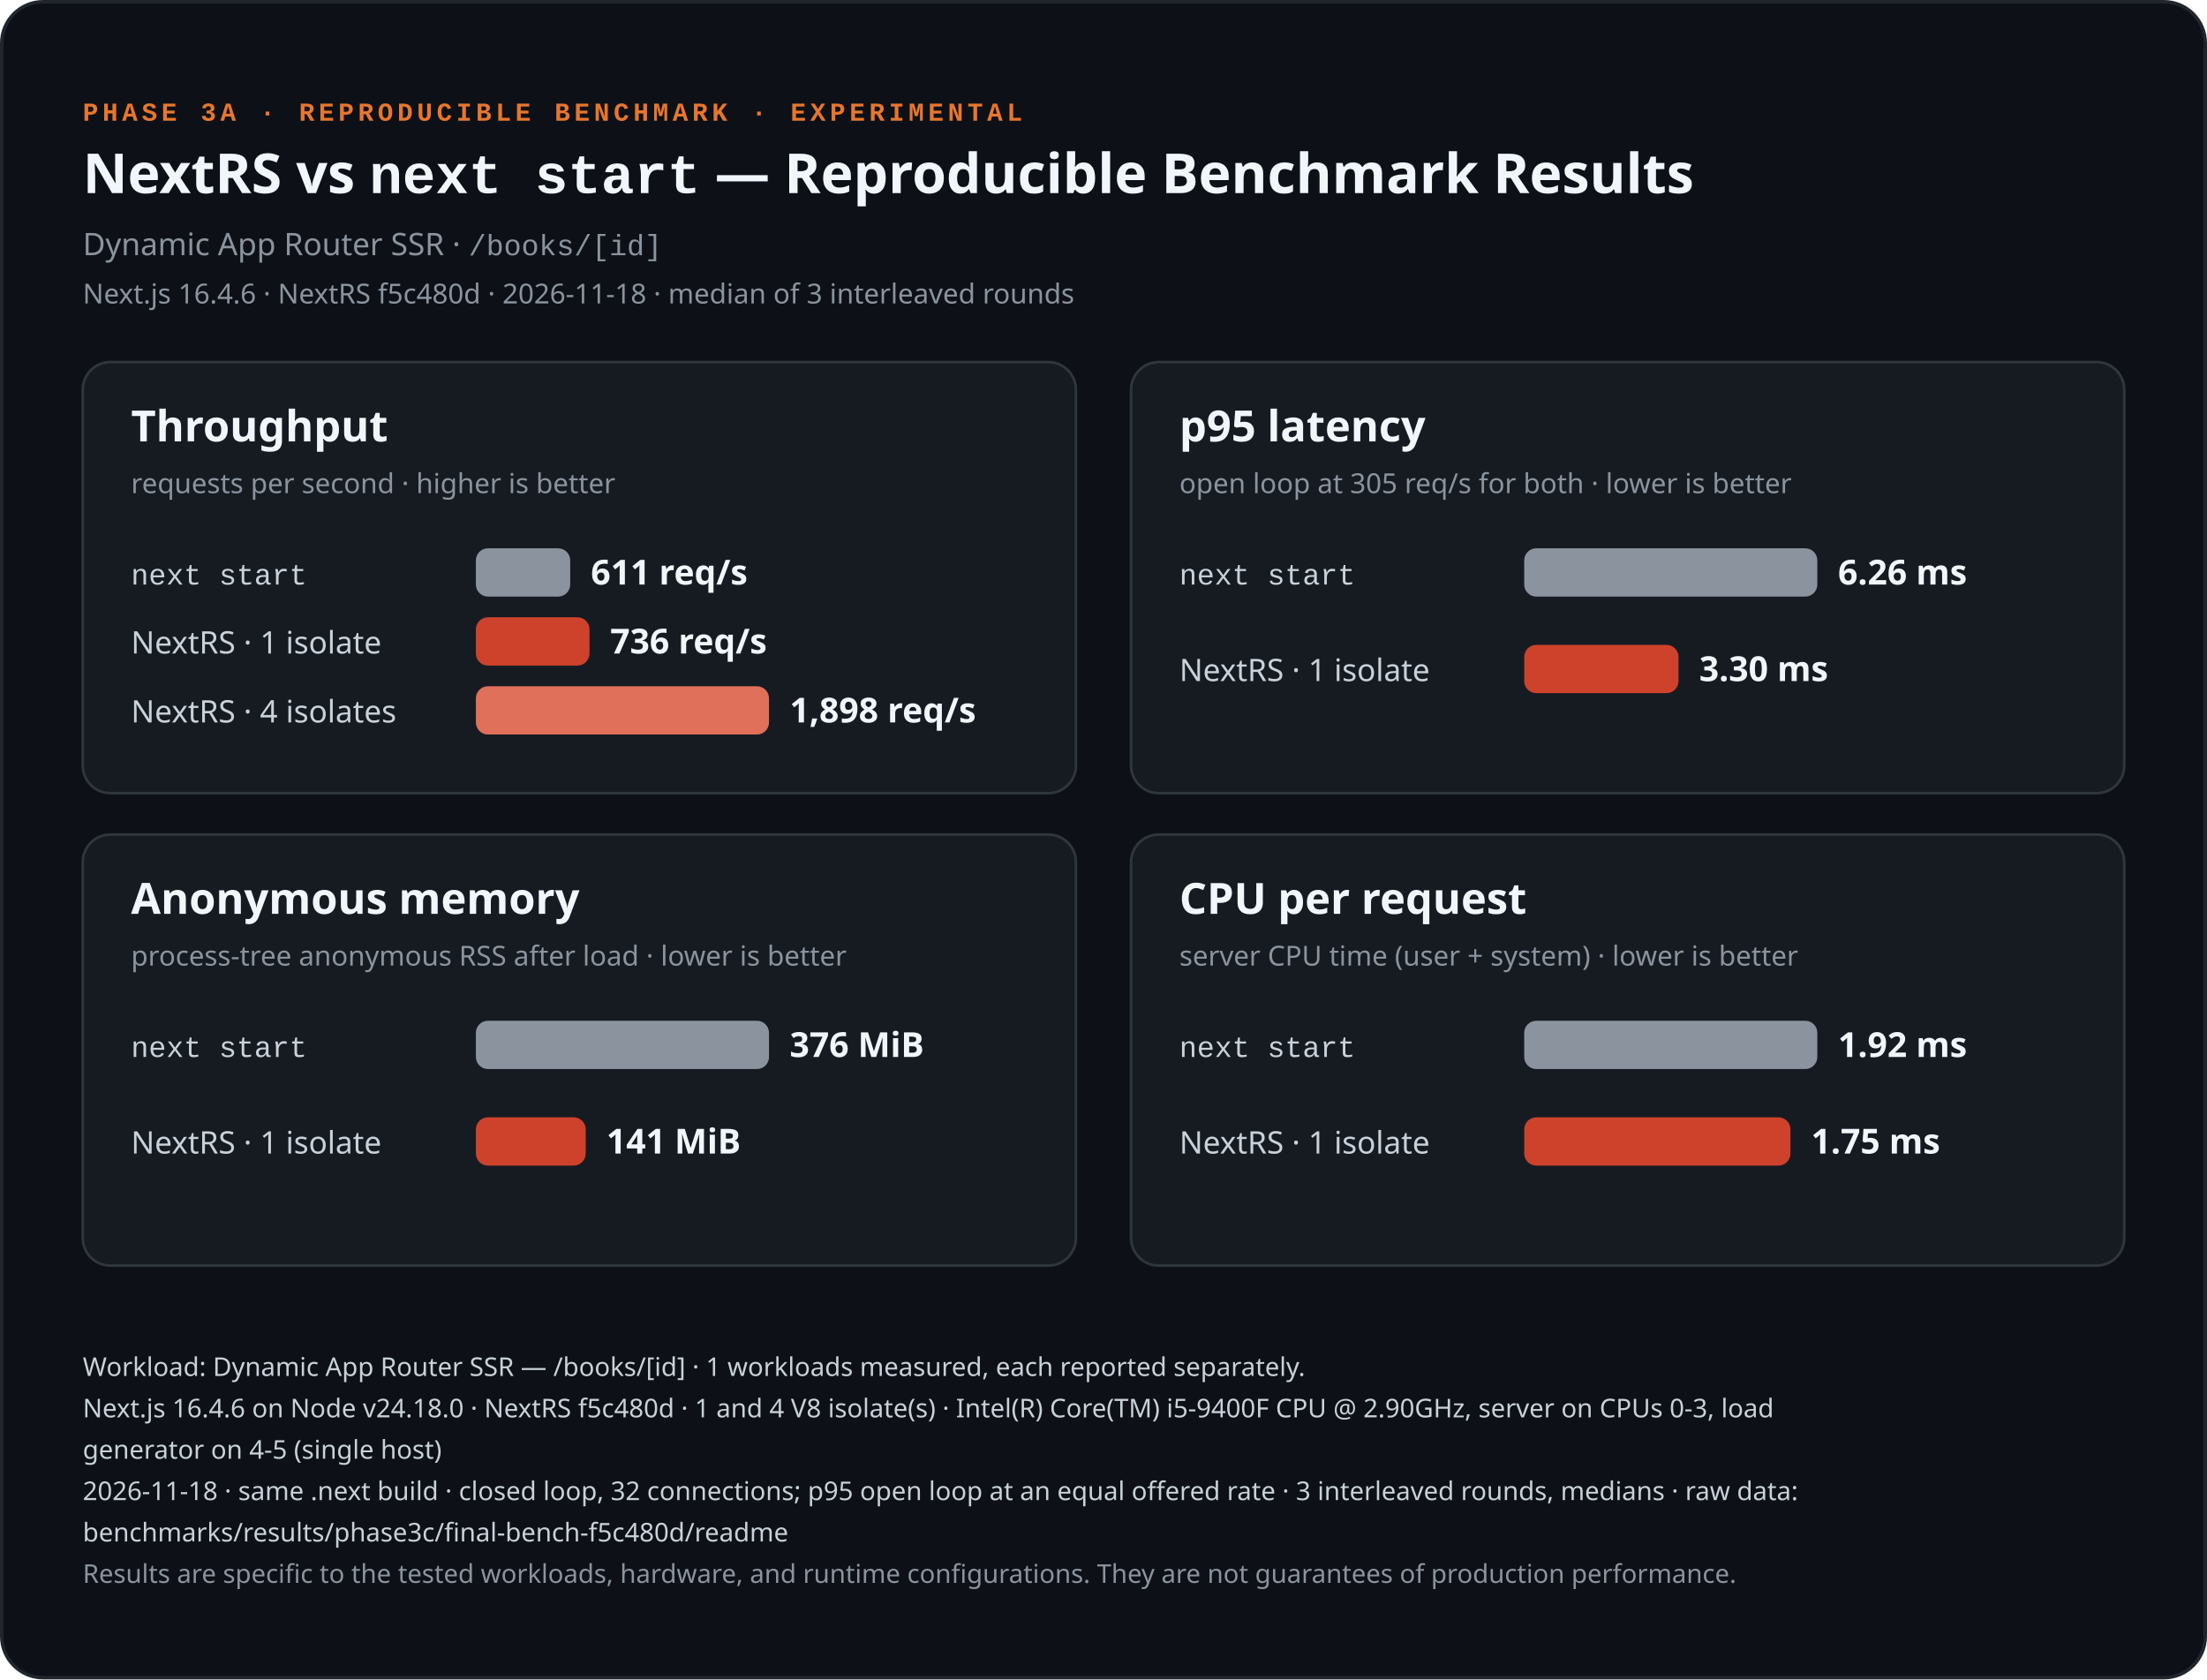
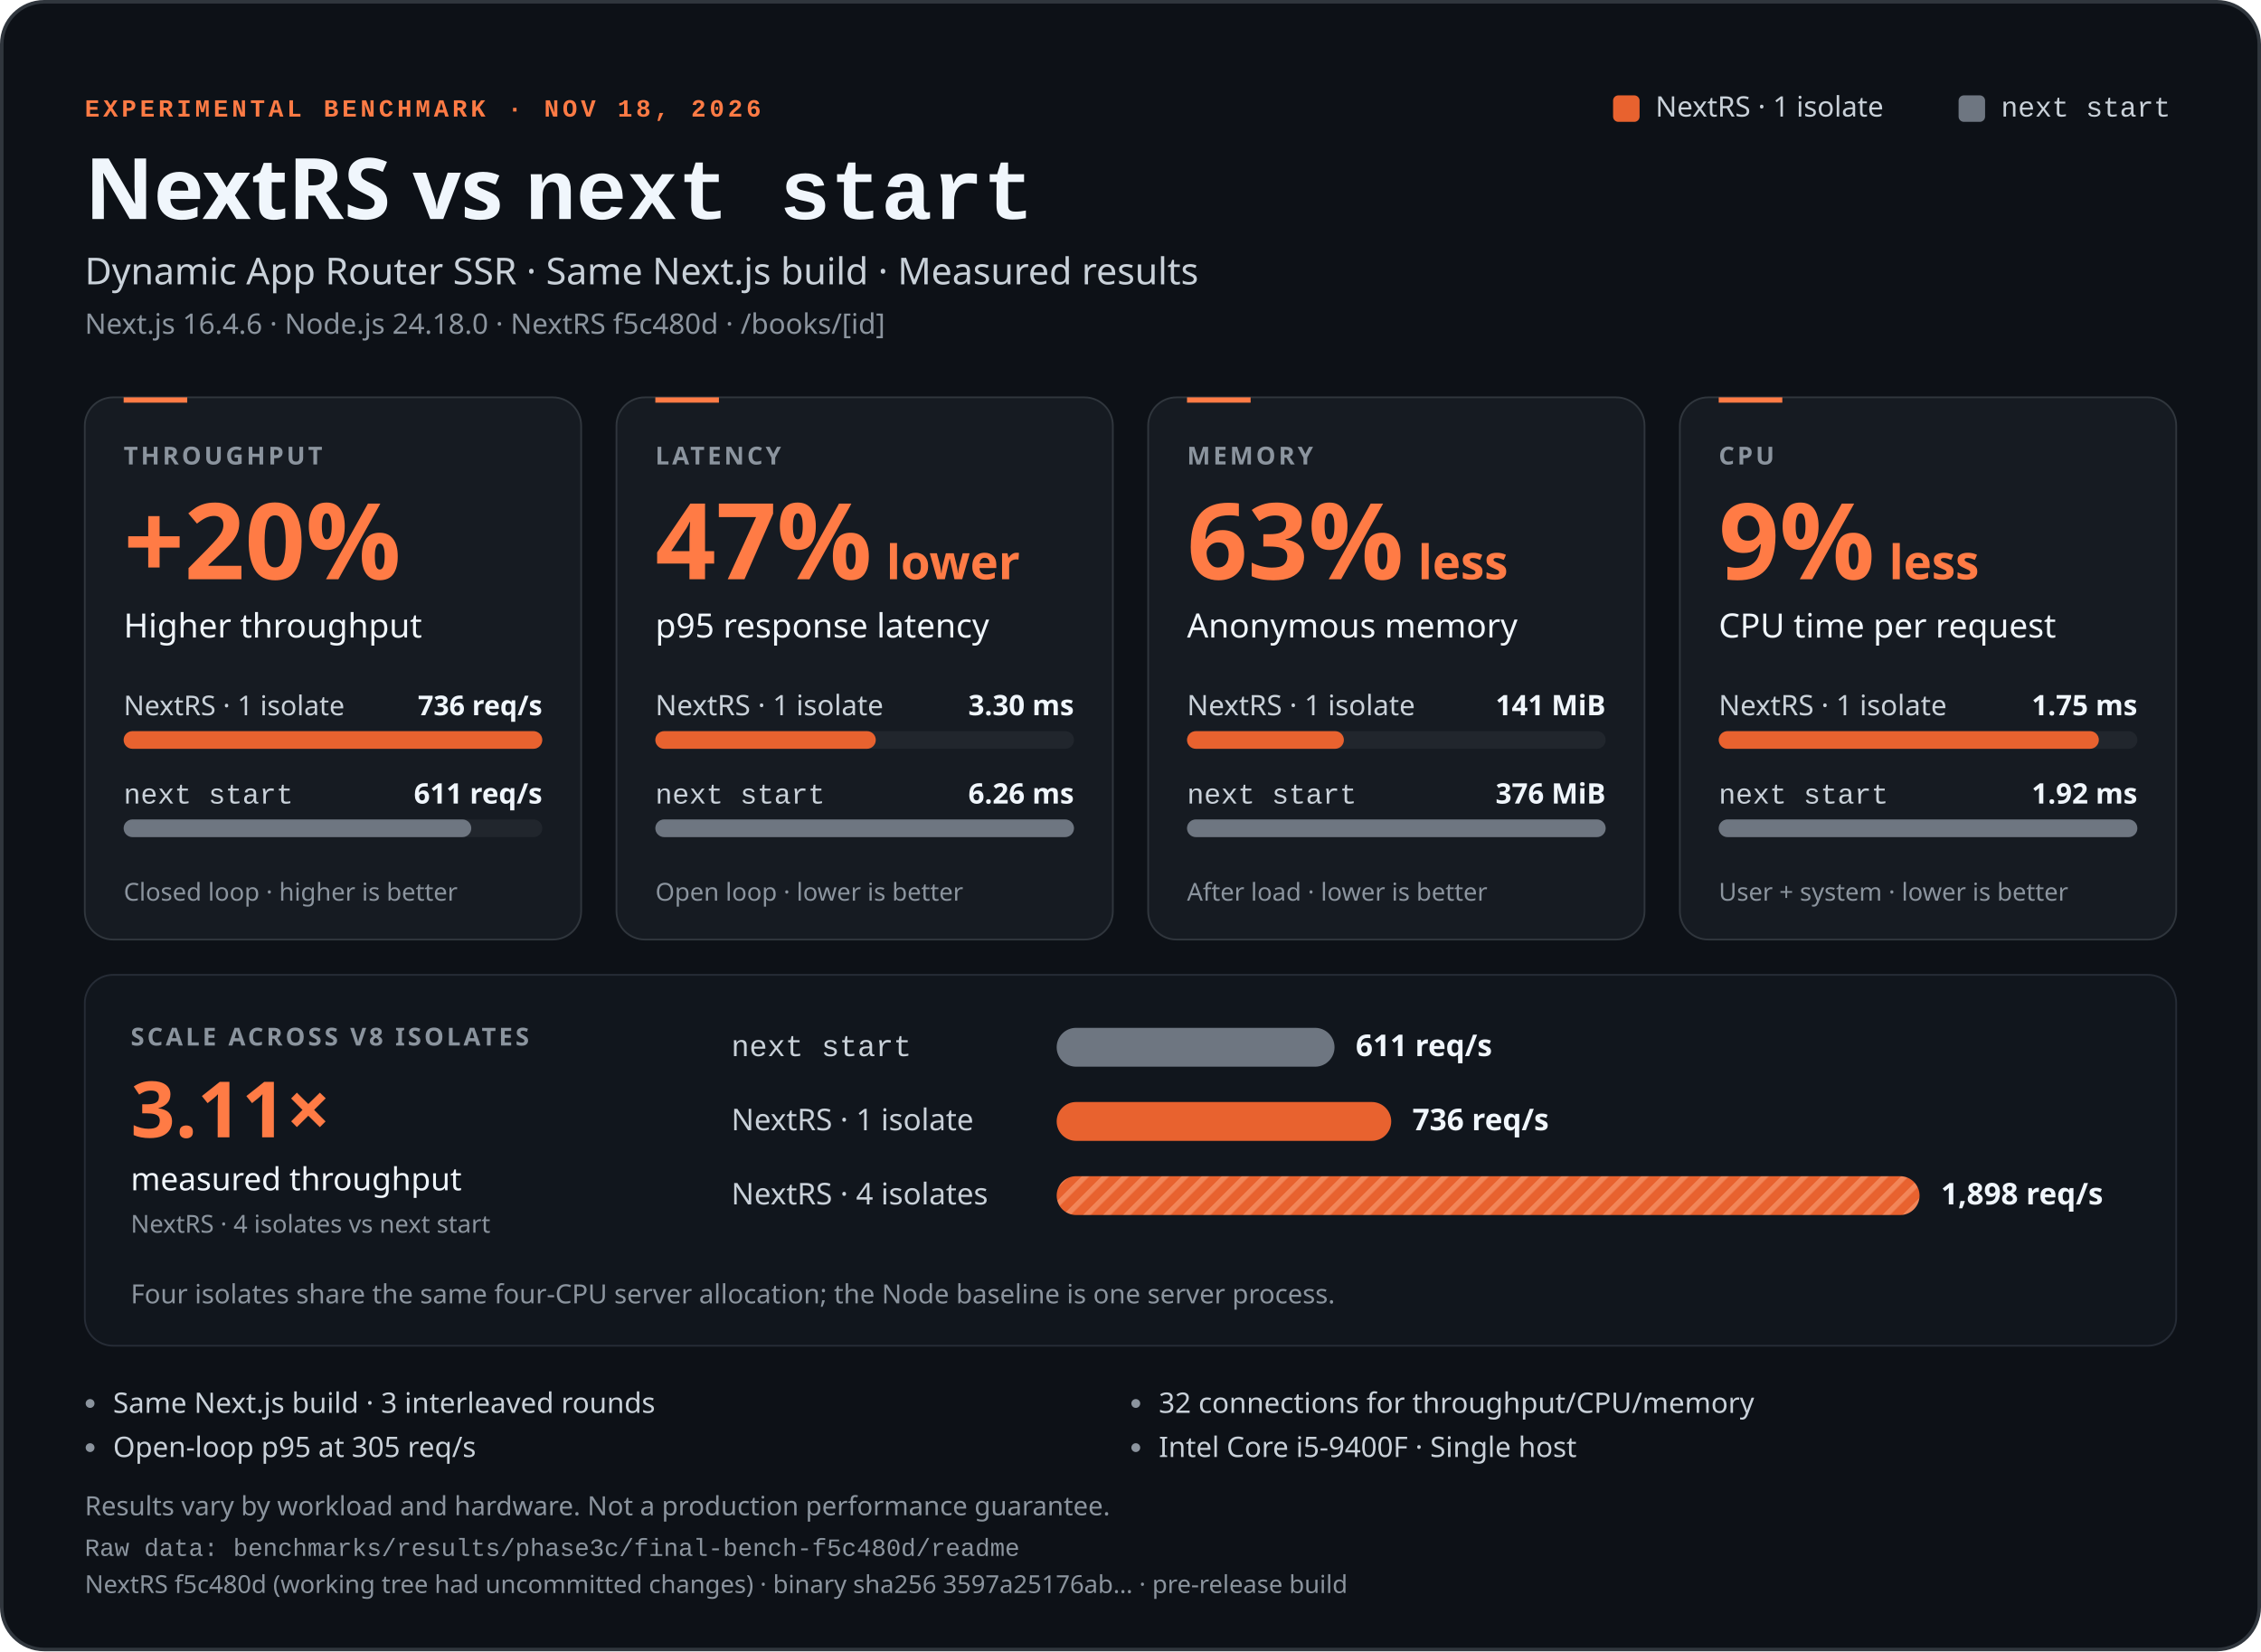
- <svg xmlns="http://www.w3.org/2000/svg" width="1280" height="974" viewBox="0 0 1280 974" role="img" aria-labelledby="bench-title bench-desc">
-   <style>.sans{font-family:-apple-system,BlinkMacSystemFont,"Segoe UI","Noto Sans",Helvetica,Arial,sans-serif}.mono{font-family:ui-monospace,SFMono-Regular,"SF Mono",Menlo,Consolas,"Liberation Mono",monospace}</style>
-   <rect x="1" y="1" width="1278" height="972" rx="24" fill="#0D1117" stroke="#21262D" stroke-width="2" />
-   <text x="48" y="70" class="mono" font-size="15" font-weight="600" letter-spacing="2.4" fill="#E8762D">PHASE 3A · REPRODUCIBLE BENCHMARK · EXPERIMENTAL</text>
-   <text x="48" y="112" class="sans" font-size="32" font-weight="700" fill="#F0F6FC">NextRS vs <tspan class="mono">next start</tspan> — Reproducible Benchmark Results</text>
-   <text x="48" y="148" class="sans" font-size="18" fill="#8B949E">Dynamic App Router SSR · <tspan class="mono" font-size="17">/books/[id]</tspan>
+ <svg xmlns="http://www.w3.org/2000/svg" width="1280" height="935" viewBox="0 0 1280 935" role="img" aria-labelledby="bench-title bench-desc">
+   <defs>
+     <pattern id="stripes" width="8" height="8" patternUnits="userSpaceOnUse" patternTransform="rotate(45)">
+       <rect width="8" height="8" fill="#E8622F" />
+       <rect width="3" height="8" fill="#FFB08A" fill-opacity="0.45" />
+     </pattern>
+   </defs>
+   <style>text{font-family:-apple-system,BlinkMacSystemFont,"Segoe UI","Noto Sans",Helvetica,Arial,sans-serif}.m{font-family:ui-monospace,SFMono-Regular,"SF Mono",Menlo,Consolas,"Liberation Mono",monospace}</style>
+   <rect x="1" y="1" width="1278" height="933" rx="24" fill="#0D1117" stroke="#30363D" stroke-width="2" />
+   <text x="48" y="66" class="m" font-size="14" font-weight="600" letter-spacing="2" fill="#FF7B45">EXPERIMENTAL BENCHMARK · NOV 18, 2026</text>
+   <text x="48" y="124" font-size="48" font-weight="700" fill="#F0F6FC">NextRS vs <tspan class="m" font-size="48" font-weight="600" fill="#F0F6FC">next start</tspan>
  </text>
-   <text x="48" y="176" class="sans" font-size="16" fill="#8B949E">Next.js 16.4.6 · NextRS f5c480d · 2026-11-18 · median of 3 interleaved rounds</text>
-   <rect x="48" y="210" width="576" height="250" rx="16" fill="#161B22" stroke="#30363D" stroke-width="1.5" />
-   <text x="76" y="256" class="sans" font-size="25" font-weight="600" fill="#F0F6FC">Throughput</text>
-   <text x="76" y="286" class="sans" font-size="16" fill="#8B949E">requests per second · higher is better</text>
-   <text x="76" y="339" class="mono" font-size="17" fill="#C9D1D9">next start</text>
-   <rect x="276" y="318" width="54.7" height="28" rx="7" fill="#8B949E" />
-   <text x="342.7" y="339" class="sans" font-size="20" font-weight="700" fill="#F0F6FC">611 req/s</text>
-   <text x="76" y="379" class="sans" font-size="18" fill="#C9D1D9">NextRS · 1 isolate</text>
-   <rect x="276" y="358" width="65.9" height="28" rx="7" fill="#CE422B" />
-   <text x="353.9" y="379" class="sans" font-size="20" font-weight="700" fill="#F0F6FC">736 req/s</text>
-   <text x="76" y="419" class="sans" font-size="18" fill="#C9D1D9">NextRS · 4 isolates</text>
-   <rect x="276" y="398" width="170.0" height="28" rx="7" fill="#E0705A" />
-   <text x="458.0" y="419" class="sans" font-size="20" font-weight="700" fill="#F0F6FC">1,898 req/s</text>
-   <rect x="656" y="210" width="576" height="250" rx="16" fill="#161B22" stroke="#30363D" stroke-width="1.5" />
-   <text x="684" y="256" class="sans" font-size="25" font-weight="600" fill="#F0F6FC">p95 latency</text>
-   <text x="684" y="286" class="sans" font-size="16" fill="#8B949E">open loop at 305 req/s for both · lower is better</text>
-   <text x="684" y="339" class="mono" font-size="17" fill="#C9D1D9">next start</text>
-   <rect x="884" y="318" width="170.0" height="28" rx="7" fill="#8B949E" />
-   <text x="1066.0" y="339" class="sans" font-size="20" font-weight="700" fill="#F0F6FC">6.26 ms</text>
-   <text x="684" y="395" class="sans" font-size="18" fill="#C9D1D9">NextRS · 1 isolate</text>
-   <rect x="884" y="374" width="89.5" height="28" rx="7" fill="#CE422B" />
-   <text x="985.5" y="395" class="sans" font-size="20" font-weight="700" fill="#F0F6FC">3.30 ms</text>
-   <rect x="48" y="484" width="576" height="250" rx="16" fill="#161B22" stroke="#30363D" stroke-width="1.5" />
-   <text x="76" y="530" class="sans" font-size="25" font-weight="600" fill="#F0F6FC">Anonymous memory</text>
-   <text x="76" y="560" class="sans" font-size="16" fill="#8B949E">process-tree anonymous RSS after load · lower is better</text>
-   <text x="76" y="613" class="mono" font-size="17" fill="#C9D1D9">next start</text>
-   <rect x="276" y="592" width="170.0" height="28" rx="7" fill="#8B949E" />
-   <text x="458.0" y="613" class="sans" font-size="20" font-weight="700" fill="#F0F6FC">376 MiB</text>
-   <text x="76" y="669" class="sans" font-size="18" fill="#C9D1D9">NextRS · 1 isolate</text>
-   <rect x="276" y="648" width="63.7" height="28" rx="7" fill="#CE422B" />
-   <text x="351.7" y="669" class="sans" font-size="20" font-weight="700" fill="#F0F6FC">141 MiB</text>
-   <rect x="656" y="484" width="576" height="250" rx="16" fill="#161B22" stroke="#30363D" stroke-width="1.5" />
-   <text x="684" y="530" class="sans" font-size="25" font-weight="600" fill="#F0F6FC">CPU per request</text>
-   <text x="684" y="560" class="sans" font-size="16" fill="#8B949E">server CPU time (user + system) · lower is better</text>
-   <text x="684" y="613" class="mono" font-size="17" fill="#C9D1D9">next start</text>
-   <rect x="884" y="592" width="170.0" height="28" rx="7" fill="#8B949E" />
-   <text x="1066.0" y="613" class="sans" font-size="20" font-weight="700" fill="#F0F6FC">1.92 ms</text>
-   <text x="684" y="669" class="sans" font-size="18" fill="#C9D1D9">NextRS · 1 isolate</text>
-   <rect x="884" y="648" width="154.4" height="28" rx="7" fill="#CE422B" />
-   <text x="1050.4" y="669" class="sans" font-size="20" font-weight="700" fill="#F0F6FC">1.75 ms</text>
-   <text x="48" y="798" class="sans" font-size="15" fill="#C9D1D9">Workload: Dynamic App Router SSR — /books/[id] · 1 workloads measured, each reported separately.</text>
-   <text x="48" y="822" class="sans" font-size="15" fill="#C9D1D9">Next.js 16.4.6 on Node v24.18.0 · NextRS f5c480d · 1 and 4 V8 isolate(s) · Intel(R) Core(TM) i5-9400F CPU @ 2.90GHz, server on CPUs 0-3, load</text>
-   <text x="48" y="846" class="sans" font-size="15" fill="#C9D1D9">generator on 4-5 (single host)</text>
-   <text x="48" y="870" class="sans" font-size="15" fill="#C9D1D9">2026-11-18 · same .next build · closed loop, 32 connections; p95 open loop at an equal offered rate · 3 interleaved rounds, medians · raw data:</text>
-   <text x="48" y="894" class="sans" font-size="15" fill="#C9D1D9">benchmarks/results/phase3c/final-bench-f5c480d/readme</text>
-   <text x="48" y="918" class="sans" font-size="15" fill="#8B949E">Results are specific to the tested workloads, hardware, and runtime configurations. They are not guarantees of production performance.</text>
+   <text x="48" y="161" font-size="21" fill="#C9D1D9">Dynamic App Router SSR · Same Next.js build · Measured results</text>
+   <text x="48" y="189" font-size="16" fill="#8B949E">Next.js 16.4.6 · Node.js 24.18.0 · NextRS f5c480d · /books/[id]</text>
+   <rect x="913.2" y="54" width="15" height="15" rx="3" fill="#E8622F" />
+   <text x="937.2" y="66" font-size="16" fill="#C9D1D9">NextRS · 1 isolate</text>
+   <rect x="1108.8" y="54" width="15" height="15" rx="3" fill="#6E7681" />
+   <text x="1132.8" y="66" class="m" font-size="16" fill="#C9D1D9">next start</text>
+   <rect x="48" y="225" width="281" height="307" rx="16" fill="#161B22" stroke="#30363D" />
+   <rect x="70" y="225" width="36" height="3" fill="#FF7B45" />
+   <text x="70" y="263" font-size="14" font-weight="600" letter-spacing="1.6" fill="#8B949E">THROUGHPUT</text>
+   <text x="70" y="328" font-size="60" font-weight="700" fill="#FF7B45">+20%</text>
+   <text x="70" y="361" font-size="19" font-weight="500" fill="#F0F6FC">Higher throughput</text>
+   <text x="70" y="405" font-size="15.5" fill="#C9D1D9">NextRS · 1 isolate</text>
+   <text x="307" y="405" text-anchor="end" font-size="15.5" font-weight="700" fill="#F0F6FC">736 req/s</text>
+   <rect x="70" y="414" width="237" height="10" rx="5" fill="#21262D" />
+   <rect x="70" y="414" width="237" height="10" rx="5" fill="#E8622F" />
+   <text x="70" y="455" class="m" font-size="16" fill="#C9D1D9">next start</text>
+   <text x="307" y="455" text-anchor="end" font-size="16" font-weight="700" fill="#F0F6FC">611 req/s</text>
+   <rect x="70" y="464" width="237" height="10" rx="5" fill="#21262D" />
+   <rect x="70" y="464" width="196.8" height="10" rx="5" fill="#6E7681" />
+   <text x="70" y="510" font-size="14" fill="#8B949E">Closed loop · higher is better</text>
+   <rect x="349" y="225" width="281" height="307" rx="16" fill="#161B22" stroke="#30363D" />
+   <rect x="371" y="225" width="36" height="3" fill="#FF7B45" />
+   <text x="371" y="263" font-size="14" font-weight="600" letter-spacing="1.6" fill="#8B949E">LATENCY</text>
+   <text x="371" y="328" font-size="60" font-weight="700" fill="#FF7B45">47%<tspan dx="8" font-size="27" font-weight="600" fill="#FF7B45">lower</tspan>
+   </text>
+   <text x="371" y="361" font-size="19" font-weight="500" fill="#F0F6FC">p95 response latency</text>
+   <text x="371" y="405" font-size="16" fill="#C9D1D9">NextRS · 1 isolate</text>
+   <text x="608" y="405" text-anchor="end" font-size="16" font-weight="700" fill="#F0F6FC">3.30 ms</text>
+   <rect x="371" y="414" width="237" height="10" rx="5" fill="#21262D" />
+   <rect x="371" y="414" width="124.8" height="10" rx="5" fill="#E8622F" />
+   <text x="371" y="455" class="m" font-size="16" fill="#C9D1D9">next start</text>
+   <text x="608" y="455" text-anchor="end" font-size="16" font-weight="700" fill="#F0F6FC">6.26 ms</text>
+   <rect x="371" y="464" width="237" height="10" rx="5" fill="#21262D" />
+   <rect x="371" y="464" width="237" height="10" rx="5" fill="#6E7681" />
+   <text x="371" y="510" font-size="14" fill="#8B949E">Open loop · lower is better</text>
+   <rect x="650" y="225" width="281" height="307" rx="16" fill="#161B22" stroke="#30363D" />
+   <rect x="672" y="225" width="36" height="3" fill="#FF7B45" />
+   <text x="672" y="263" font-size="14" font-weight="600" letter-spacing="1.6" fill="#8B949E">MEMORY</text>
+   <text x="672" y="328" font-size="60" font-weight="700" fill="#FF7B45">63%<tspan dx="8" font-size="27" font-weight="600" fill="#FF7B45">less</tspan>
+   </text>
+   <text x="672" y="361" font-size="19" font-weight="500" fill="#F0F6FC">Anonymous memory</text>
+   <text x="672" y="405" font-size="16" fill="#C9D1D9">NextRS · 1 isolate</text>
+   <text x="909" y="405" text-anchor="end" font-size="16" font-weight="700" fill="#F0F6FC">141 MiB</text>
+   <rect x="672" y="414" width="237" height="10" rx="5" fill="#21262D" />
+   <rect x="672" y="414" width="88.8" height="10" rx="5" fill="#E8622F" />
+   <text x="672" y="455" class="m" font-size="16" fill="#C9D1D9">next start</text>
+   <text x="909" y="455" text-anchor="end" font-size="16" font-weight="700" fill="#F0F6FC">376 MiB</text>
+   <rect x="672" y="464" width="237" height="10" rx="5" fill="#21262D" />
+   <rect x="672" y="464" width="237" height="10" rx="5" fill="#6E7681" />
+   <text x="672" y="510" font-size="14" fill="#8B949E">After load · lower is better</text>
+   <rect x="951" y="225" width="281" height="307" rx="16" fill="#161B22" stroke="#30363D" />
+   <rect x="973" y="225" width="36" height="3" fill="#FF7B45" />
+   <text x="973" y="263" font-size="14" font-weight="600" letter-spacing="1.6" fill="#8B949E">CPU</text>
+   <text x="973" y="328" font-size="60" font-weight="700" fill="#FF7B45">9%<tspan dx="8" font-size="27" font-weight="600" fill="#FF7B45">less</tspan>
+   </text>
+   <text x="973" y="361" font-size="19" font-weight="500" fill="#F0F6FC">CPU time per request</text>
+   <text x="973" y="405" font-size="16" fill="#C9D1D9">NextRS · 1 isolate</text>
+   <text x="1210" y="405" text-anchor="end" font-size="16" font-weight="700" fill="#F0F6FC">1.75 ms</text>
+   <rect x="973" y="414" width="237" height="10" rx="5" fill="#21262D" />
+   <rect x="973" y="414" width="215.2" height="10" rx="5" fill="#E8622F" />
+   <text x="973" y="455" class="m" font-size="16" fill="#C9D1D9">next start</text>
+   <text x="1210" y="455" text-anchor="end" font-size="16" font-weight="700" fill="#F0F6FC">1.92 ms</text>
+   <rect x="973" y="464" width="237" height="10" rx="5" fill="#21262D" />
+   <rect x="973" y="464" width="237" height="10" rx="5" fill="#6E7681" />
+   <text x="973" y="510" font-size="14" fill="#8B949E">User + system · lower is better</text>
+   <rect x="48" y="552" width="1184" height="210" rx="16" fill="#11161D" stroke="#262C36" />
+   <text x="74" y="592" font-size="14" font-weight="600" letter-spacing="1.6" fill="#8B949E">SCALE ACROSS V8 ISOLATES</text>
+   <text x="74" y="644" font-size="44" font-weight="700" fill="#FF7B45">3.11×</text>
+   <text x="74" y="674" font-size="18" font-weight="500" fill="#F0F6FC">measured throughput</text>
+   <text x="74" y="698" font-size="14" fill="#8B949E">NextRS · 4 isolates vs next start</text>
+   <text x="414" y="598" class="m" font-size="17" fill="#C9D1D9">next start</text>
+   <rect x="598.2" y="582" width="157.3" height="22" rx="11" fill="#6E7681" />
+   <text x="767.5" y="598" font-size="17" font-weight="700" fill="#F0F6FC">611 req/s</text>
+   <text x="414" y="640" font-size="17" fill="#C9D1D9">NextRS · 1 isolate</text>
+   <rect x="598.2" y="624" width="189.4" height="22" rx="11" fill="#E8622F" />
+   <text x="799.6" y="640" font-size="17" font-weight="700" fill="#F0F6FC">736 req/s</text>
+   <text x="414" y="682" font-size="17" fill="#C9D1D9">NextRS · 4 isolates</text>
+   <rect x="598.2" y="666" width="488.5" height="22" rx="11" fill="url(#stripes)" />
+   <text x="1098.8" y="682" font-size="17" font-weight="700" fill="#F0F6FC">1,898 req/s</text>
+   <text x="74" y="738" font-size="15" fill="#8B949E">Four isolates share the same four-CPU server allocation; the Node baseline is one server process.</text>
+   <circle cx="51" cy="794.7" r="2.5" fill="#8B949E" />
+   <text x="64" y="800" font-size="16" fill="#C9D1D9">Same Next.js build · 3 interleaved rounds</text>
+   <circle cx="643" cy="794.7" r="2.5" fill="#8B949E" />
+   <text x="656" y="800" font-size="16" fill="#C9D1D9">32 connections for throughput/CPU/memory</text>
+   <circle cx="51" cy="819.7" r="2.5" fill="#8B949E" />
+   <text x="64" y="825" font-size="16" fill="#C9D1D9">Open-loop p95 at 305 req/s</text>
+   <circle cx="643" cy="819.7" r="2.5" fill="#8B949E" />
+   <text x="656" y="825" font-size="16" fill="#C9D1D9">Intel Core i5-9400F · Single host</text>
+   <text x="48" y="858" font-size="15" fill="#8B949E">Results vary by workload and hardware. Not a production performance guarantee.</text>
+   <text x="48" y="881" class="m" font-size="14" fill="#8B949E">Raw data: benchmarks/results/phase3c/final-bench-f5c480d/readme</text>
+   <text x="48" y="902" font-size="14" fill="#8B949E">NextRS f5c480d (working tree had uncommitted changes) · binary sha256 3597a25176ab… · pre-release build</text>
</svg>
